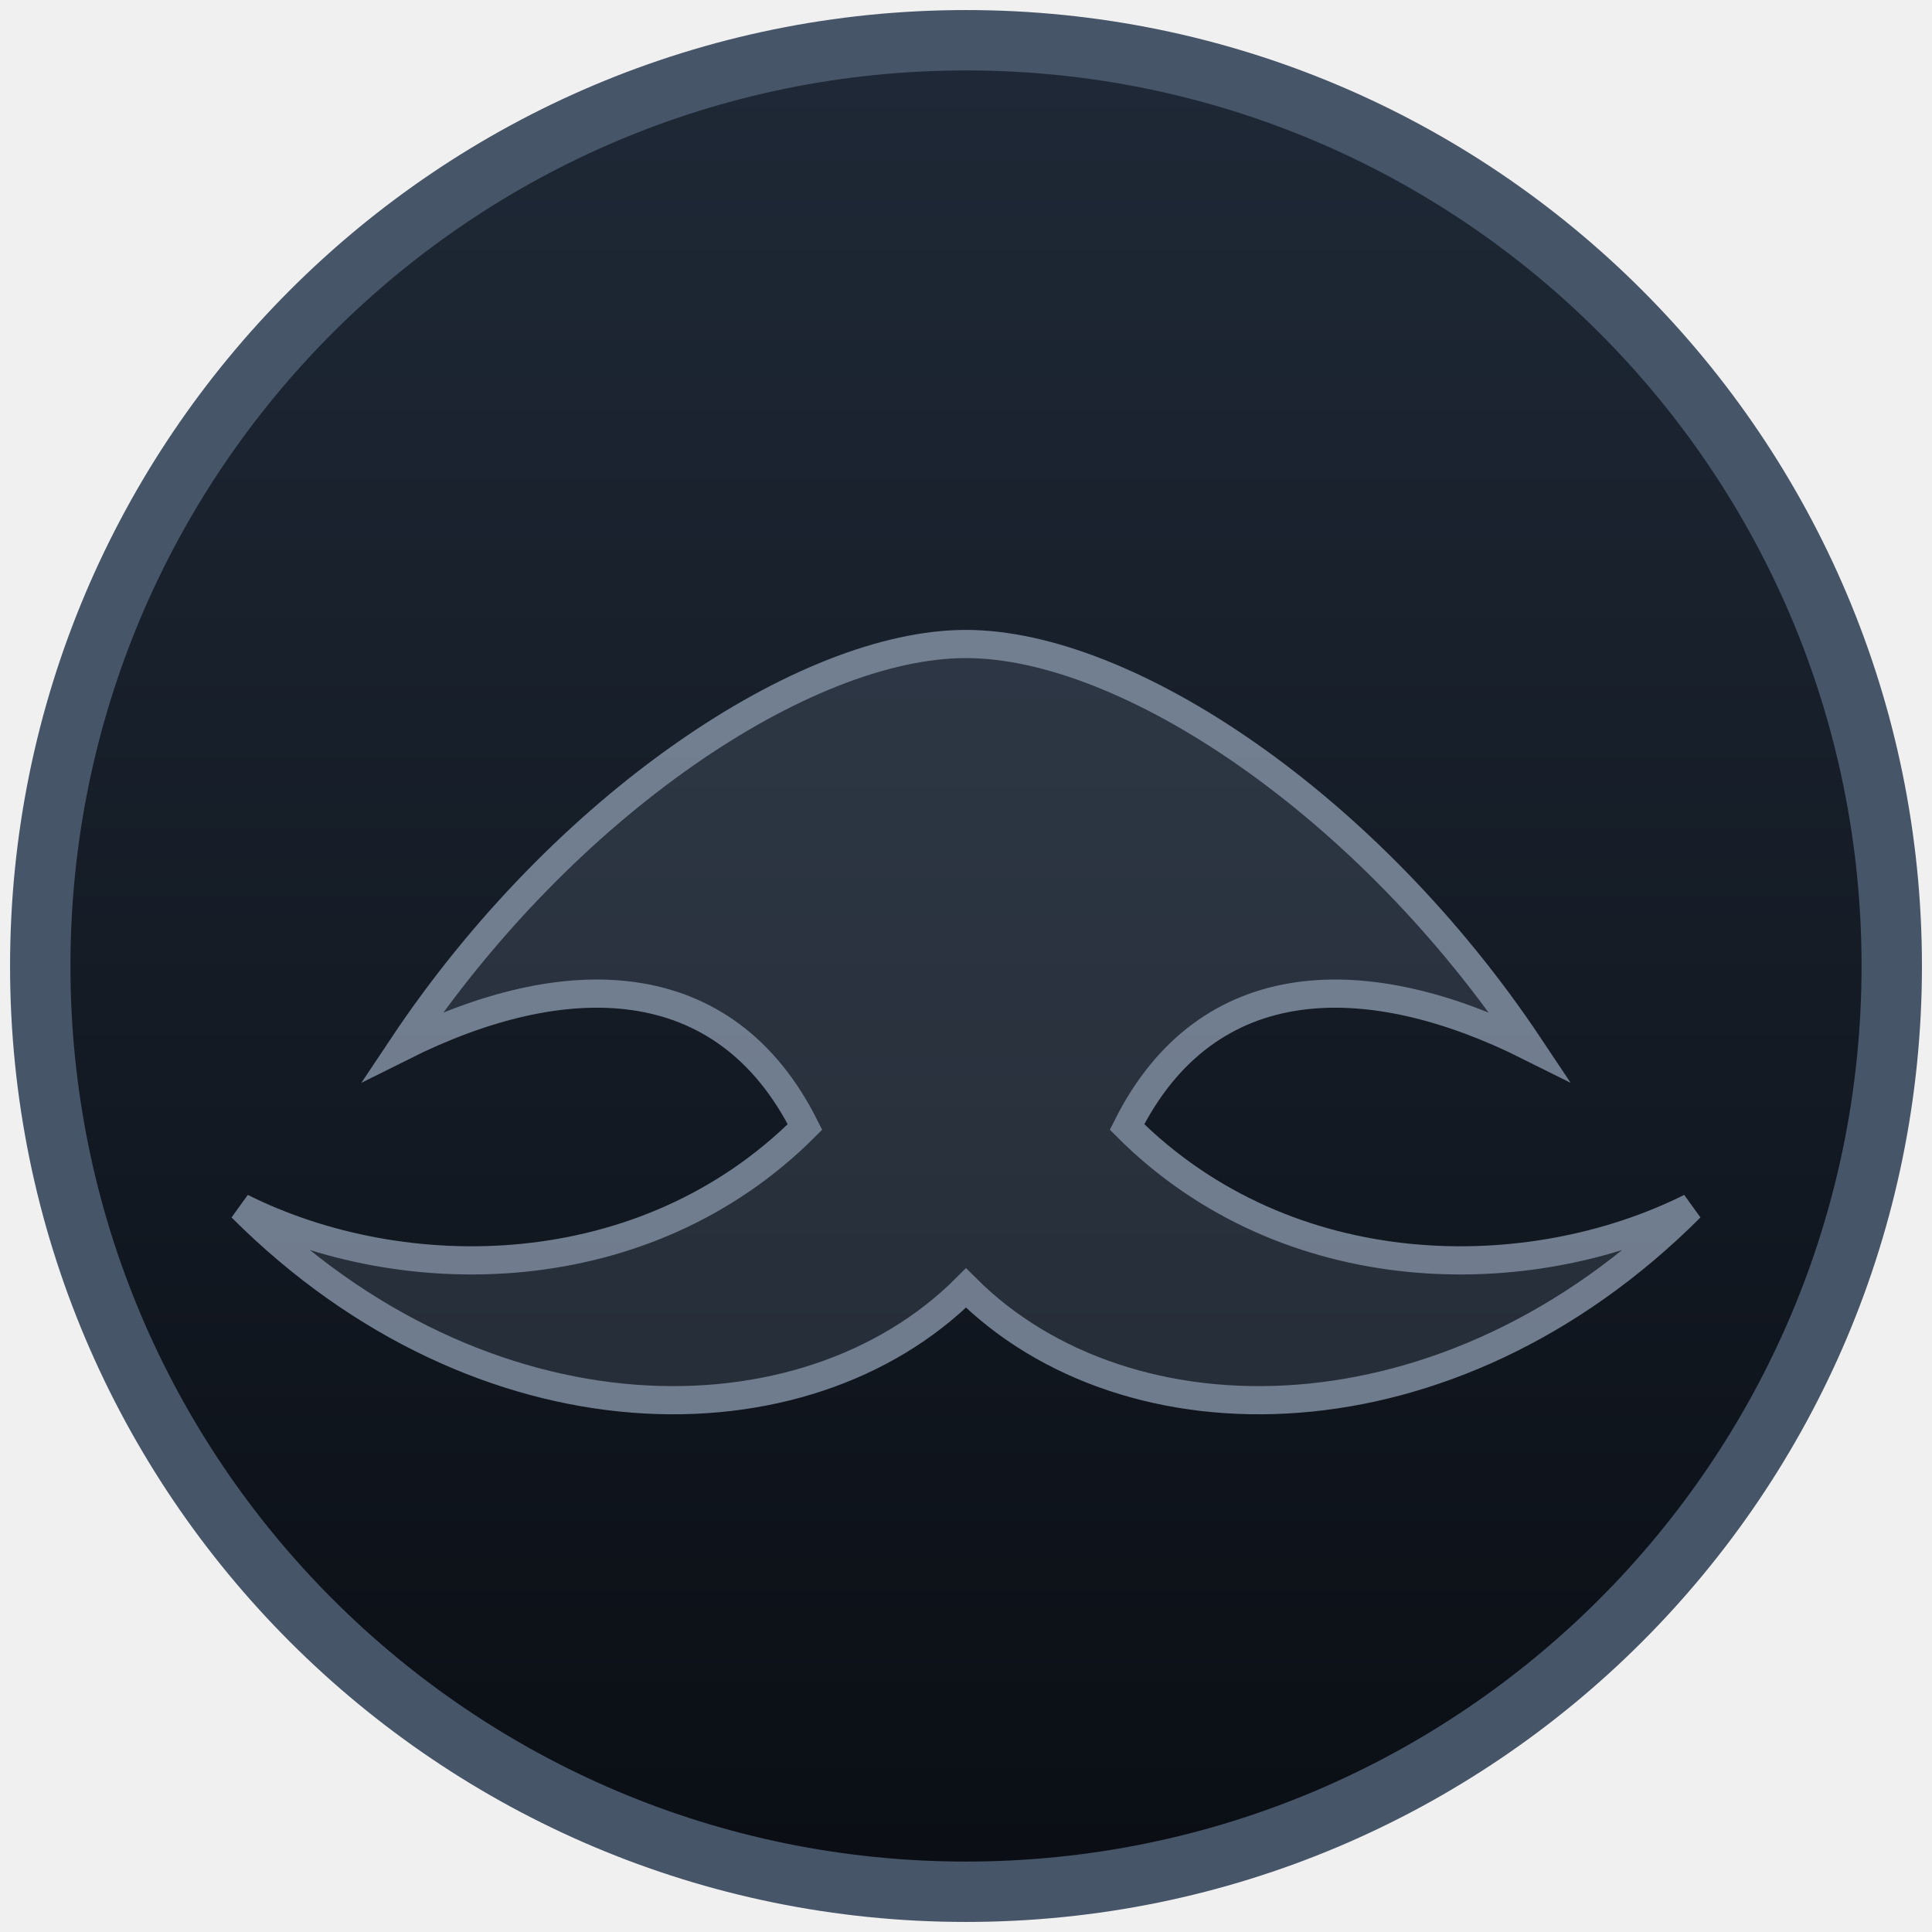
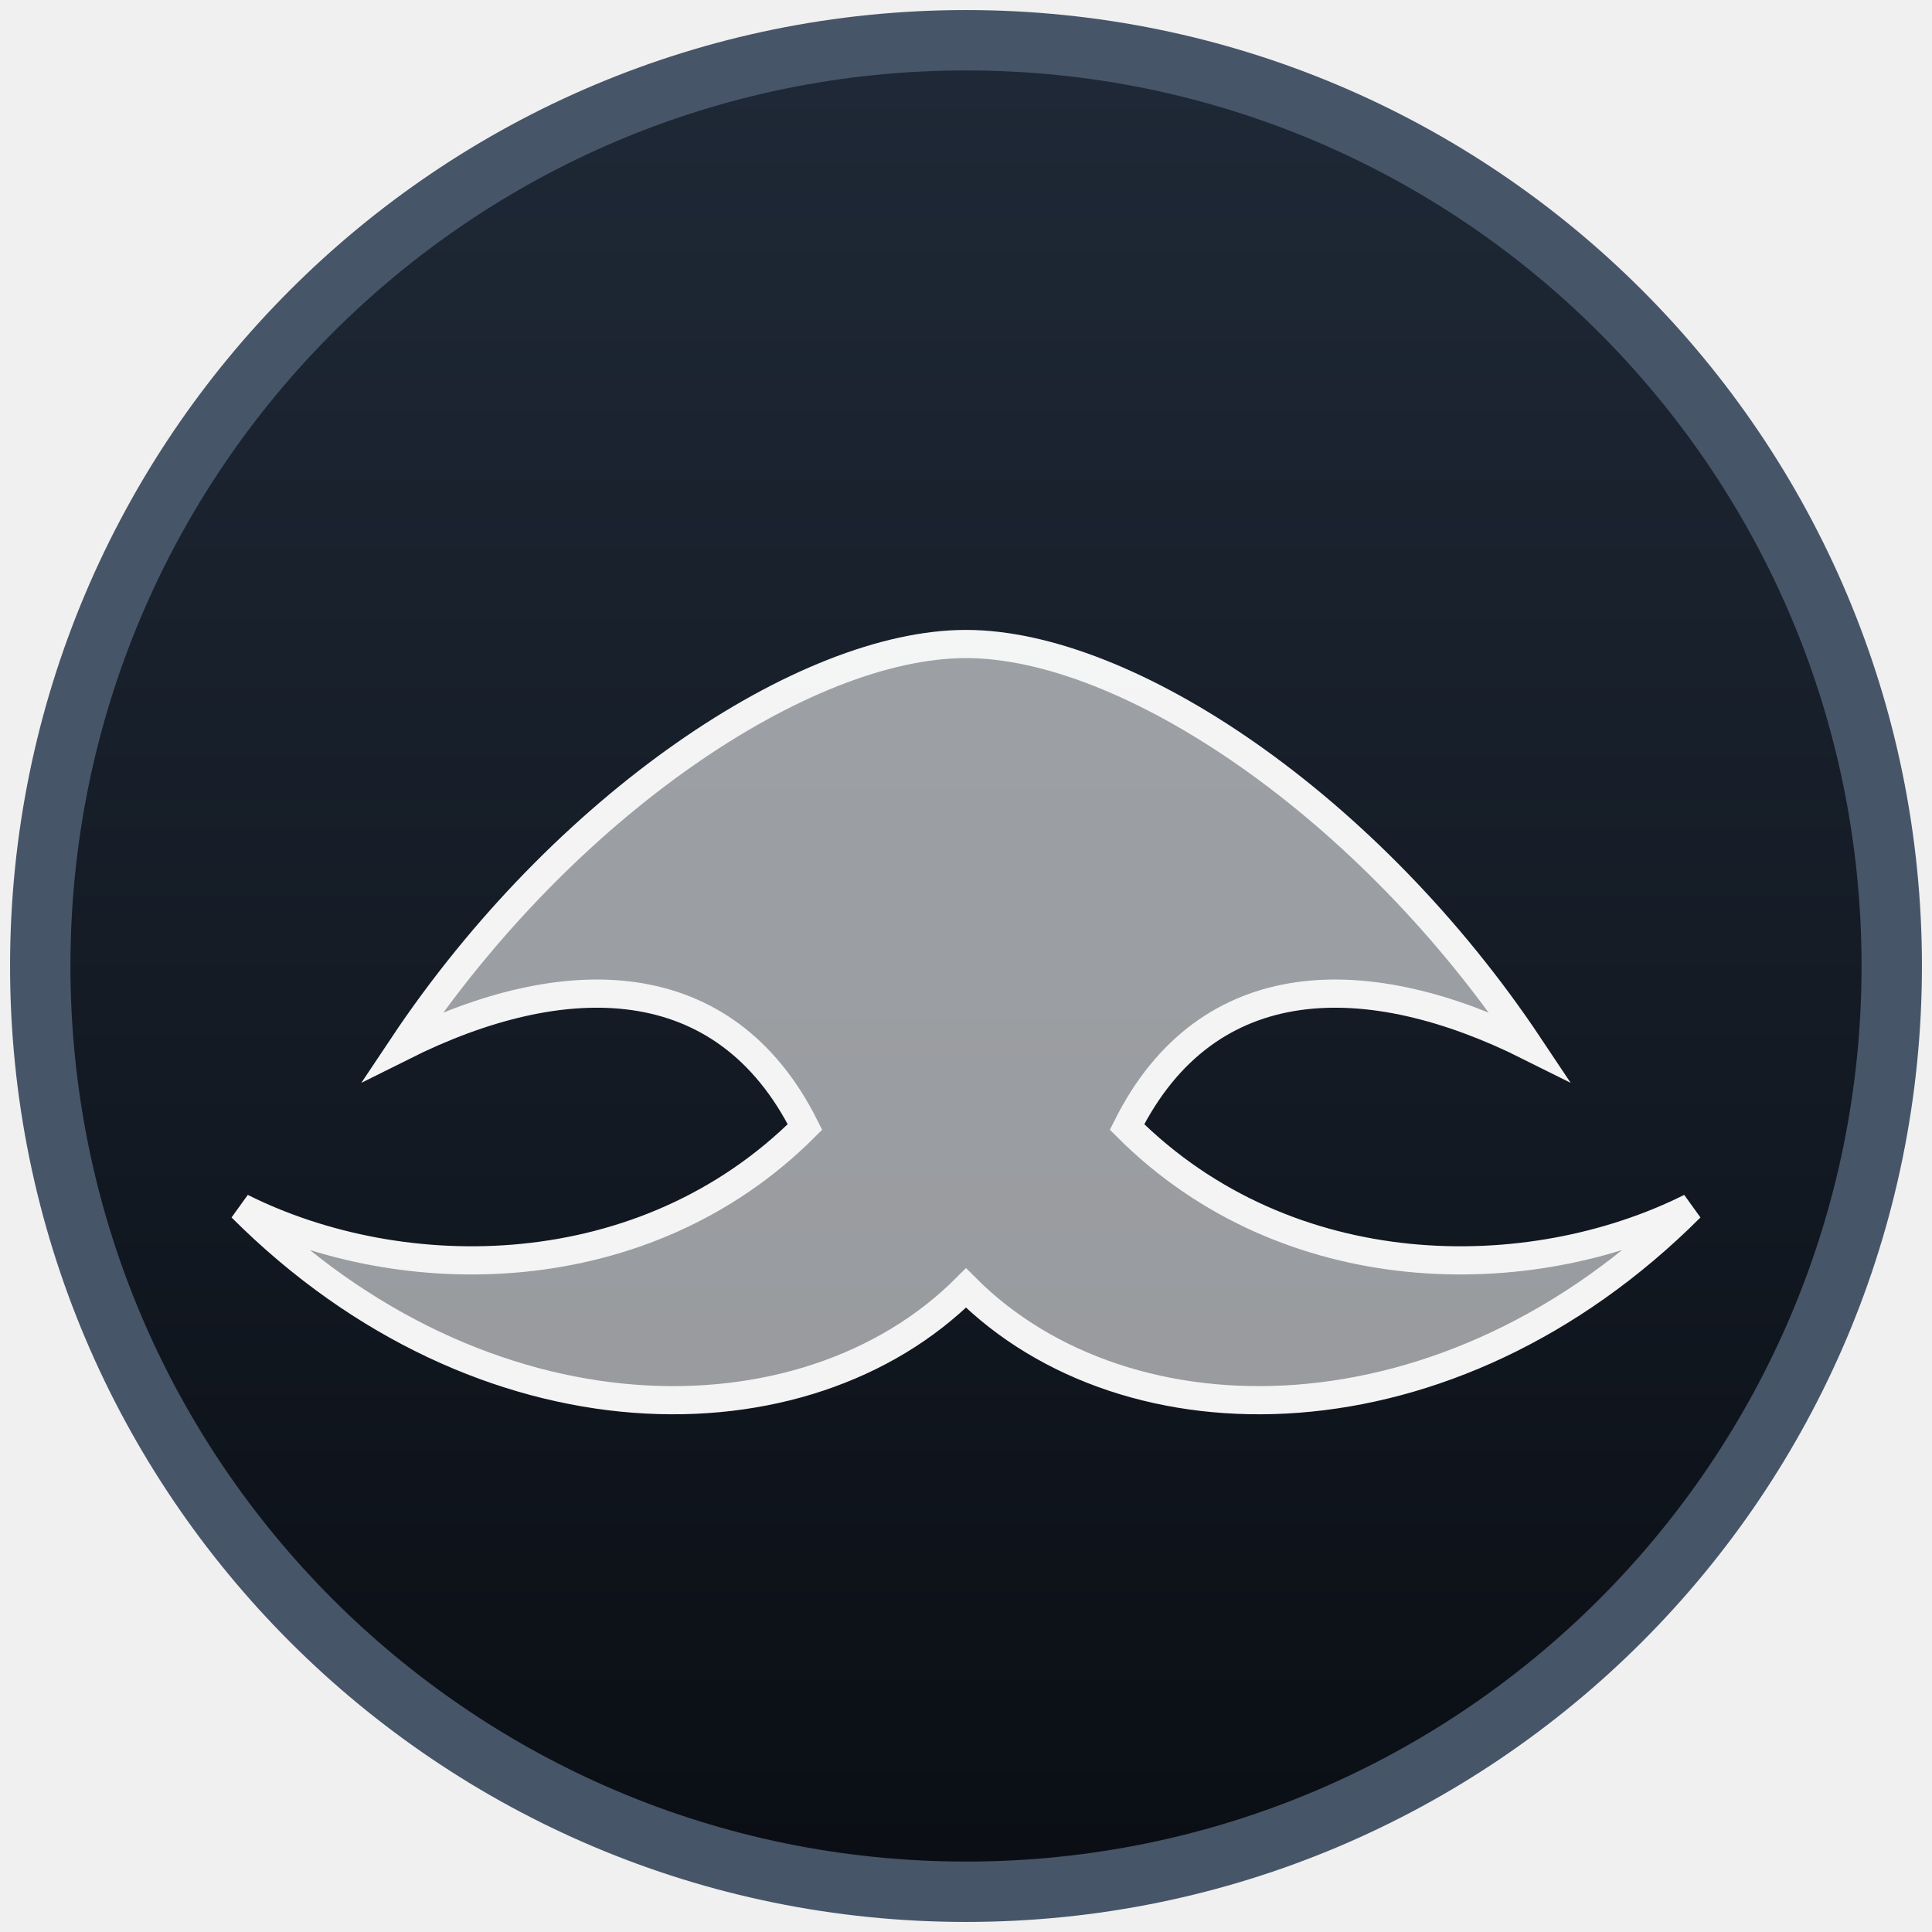
<svg xmlns="http://www.w3.org/2000/svg" viewBox="0 0 48 48">
  <defs>
    <linearGradient id="abt" x1="50%" y1="0%" x2="50%" y2="100%">
      <stop offset="0%" stop-color="#1f2937" />
      <stop offset="100%" stop-color="#0a0e14" />
    </linearGradient>
  </defs>
  <circle cx="24" cy="24" r="23" fill="url(#abt)" stroke="#475569" stroke-width="1.5" />
-   <path d="M24 16c-4 0-10 4-14 10 4-2 8-2 10 2-4 4-10 4-14 2 6 6 14 6 18 2 4 4 12 4 18-2-4 2-10 2-14-2 2-4 6-4 10-2C34 20 28 16 24 16z" stroke="#94a3b8" stroke-width=".7" fill="#94a3b8" fill-opacity="0.24" opacity="0.72" />
+   <path d="M24 16c-4 0-10 4-14 10 4-2 8-2 10 2-4 4-10 4-14 2 6 6 14 6 18 2 4 4 12 4 18-2-4 2-10 2-14-2 2-4 6-4 10-2C34 20 28 16 24 16z" stroke="#ffffff" stroke-width=".7" fill="#ffffff" fill-opacity="0.6" opacity="0.95" />
</svg>
